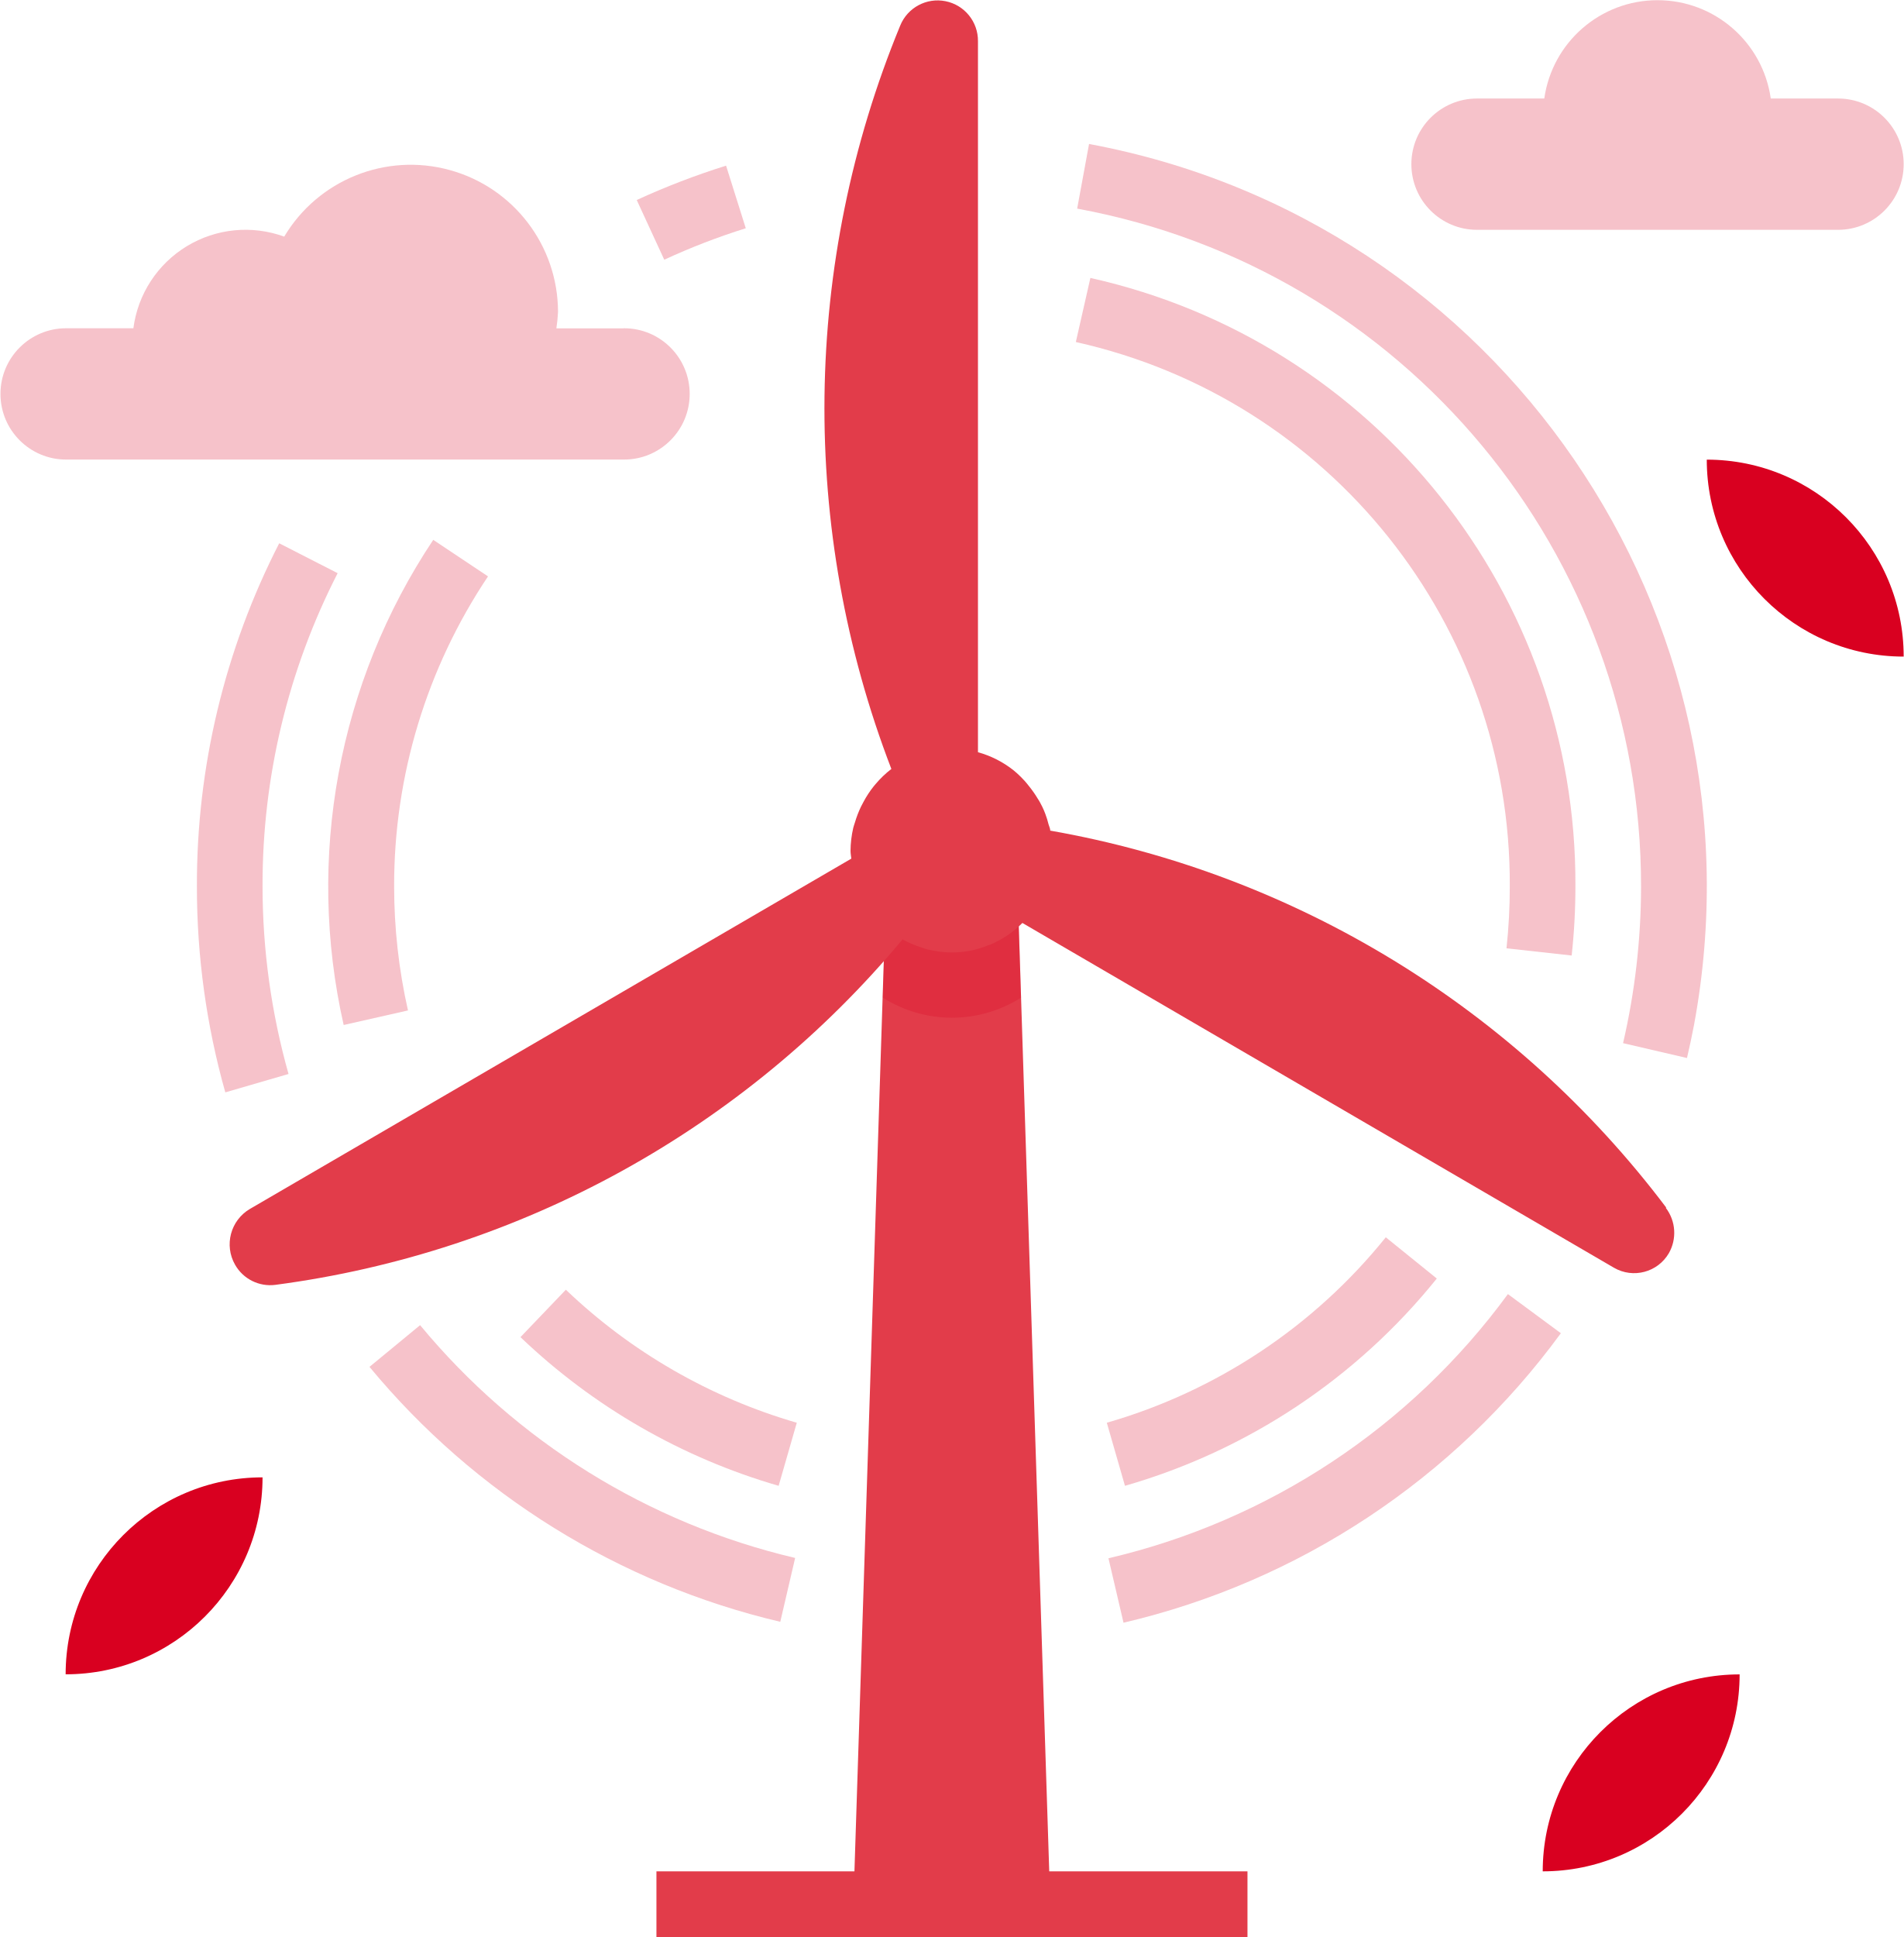
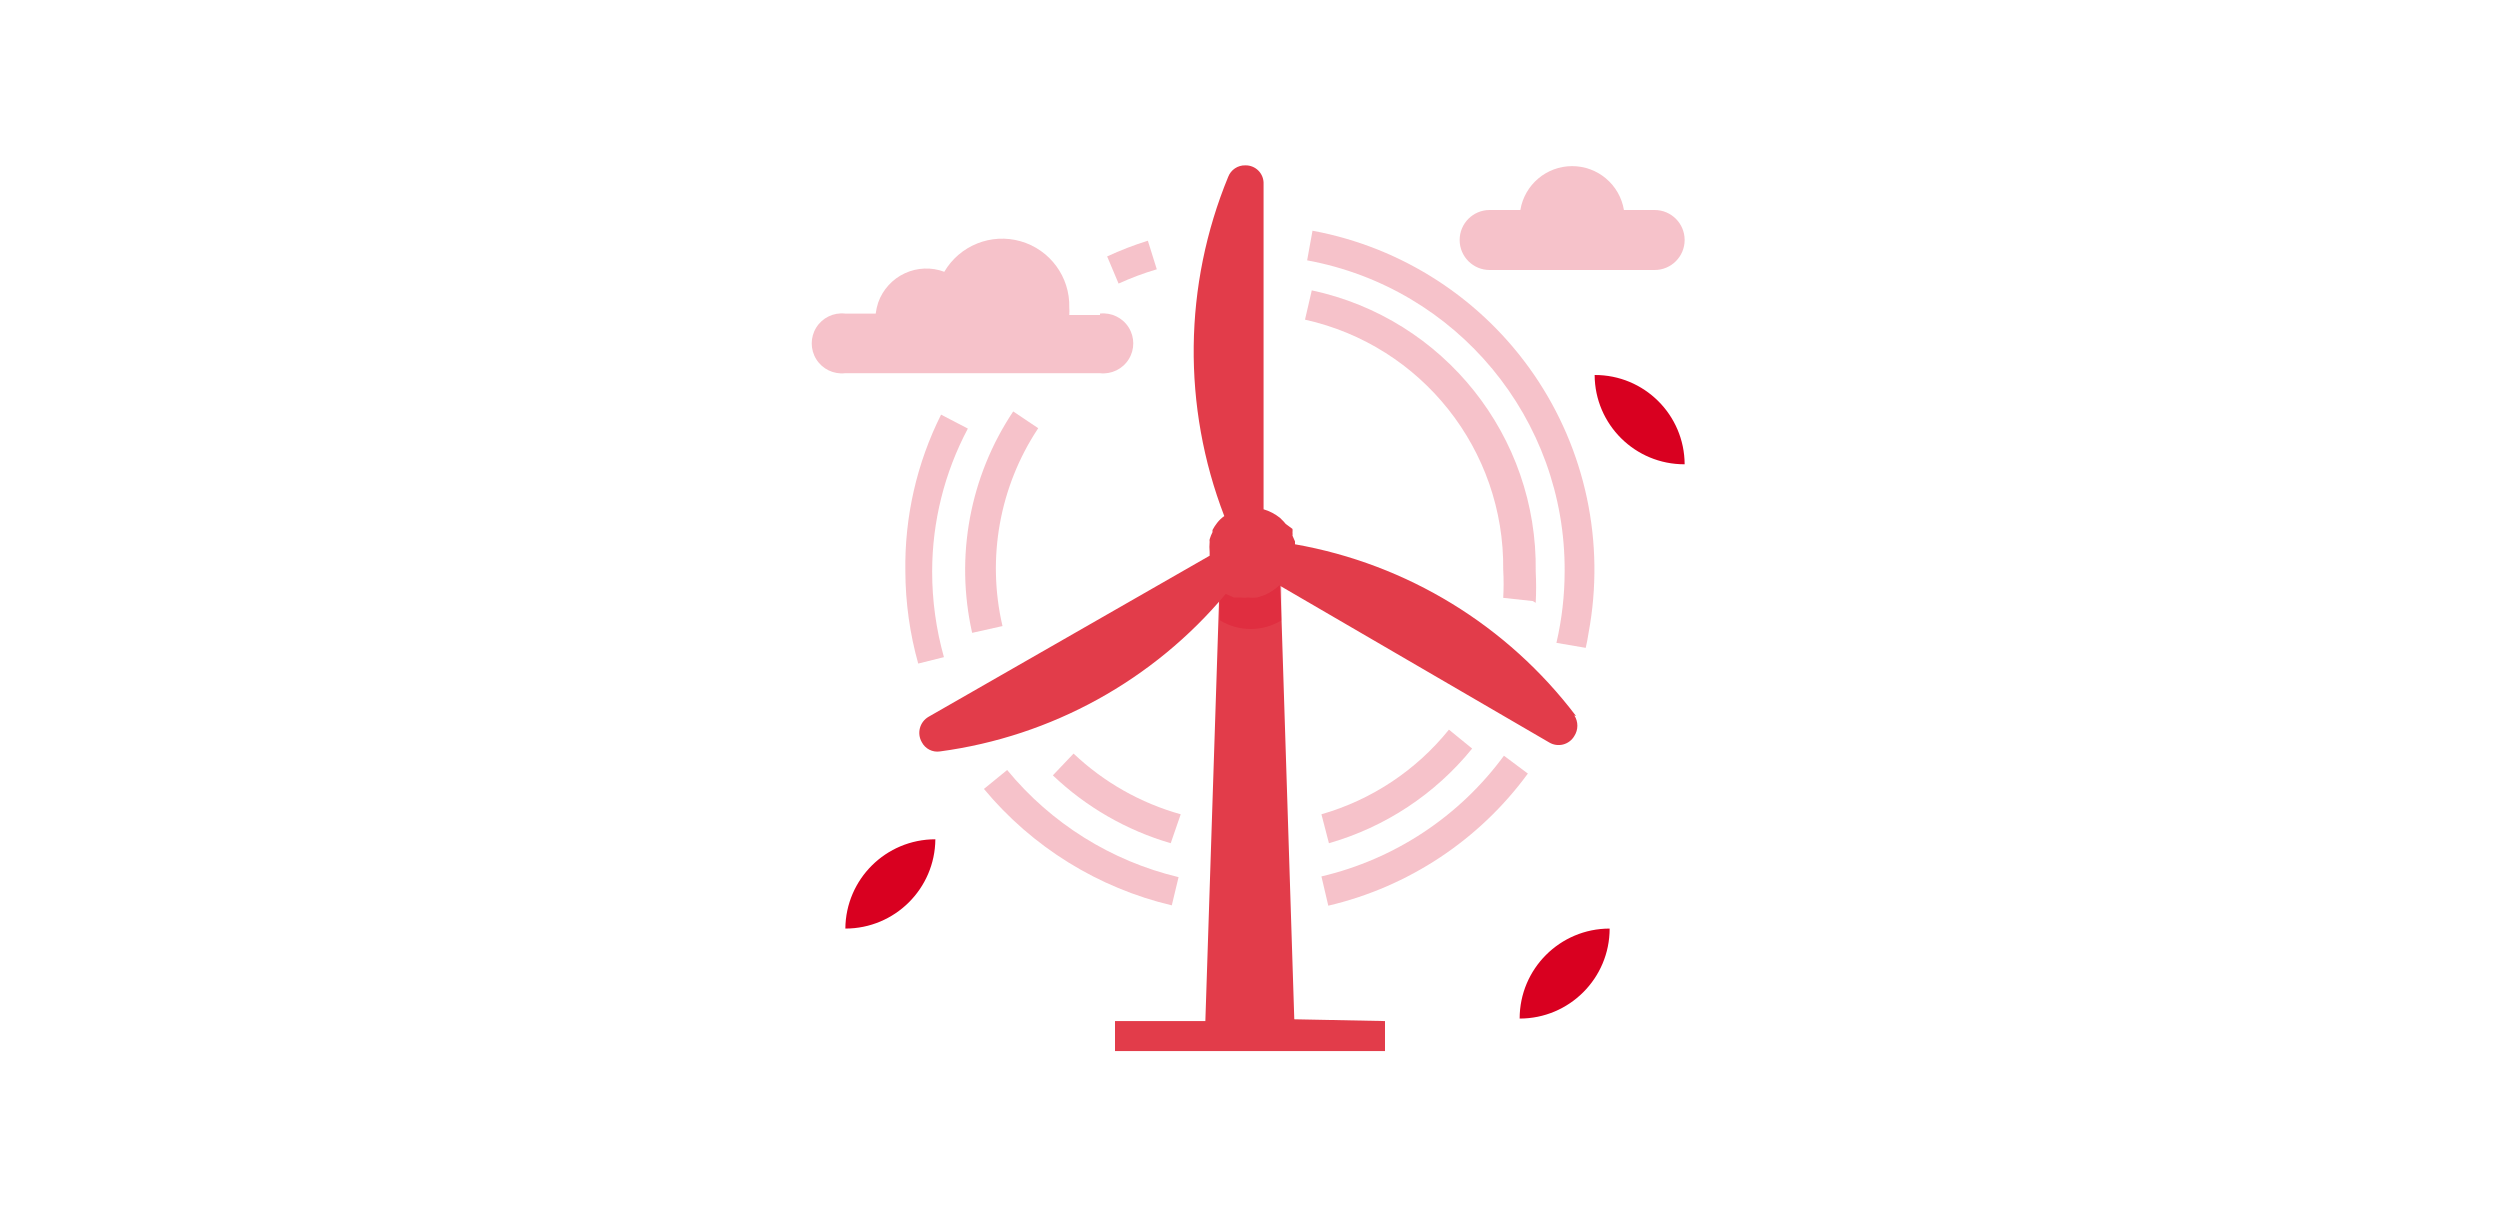
- <svg xmlns="http://www.w3.org/2000/svg" id="Component_18_9" data-name="Component 18 – 9" width="24.334" height="24.754" viewBox="0 0 24.334 24.754">
-   <g id="Group_2116" data-name="Group 2116" transform="translate(0.839 5.874)">
-     <path id="Path_15806" data-name="Path 15806" d="M237.12,190.494h0a2.517,2.517,0,0,1-2.517,2.517h0A2.517,2.517,0,0,1,237.12,190.494Z" transform="translate(-215.722 -174.97)" fill="#d90020" />
-     <path id="Path_15807" data-name="Path 15807" d="M239.687,152.867h0a2.517,2.517,0,0,1,2.517,2.517h0A2.517,2.517,0,0,1,239.687,152.867Z" transform="translate(-218.709 -152.867)" fill="#d90020" />
-     <path id="Path_15808" data-name="Path 15808" d="M191.357,184.392h0a2.517,2.517,0,0,1-2.517,2.517h0A2.517,2.517,0,0,1,191.357,184.392Z" transform="translate(-188.84 -171.386)" fill="#d90020" />
+ <svg xmlns="http://www.w3.org/2000/svg" viewBox="0 0 70 34">
+   <defs>
+     <style>.cls-1,.cls-3{fill:#d90020;}.cls-2{fill:#e23c4a;}.cls-3{opacity:0.24;isolation:isolate;}.cls-4{fill:none;}</style>
+   </defs>
+   <g id="Layer_2" data-name="Layer 2">
+     <g id="Layer_1-2" data-name="Layer 1">
+       <g id="Group_2116" data-name="Group 2116">
+         <path id="Path_15806" data-name="Path 15806" class="cls-1" d="M45.07,26h0a2.52,2.52,0,0,1-2.52,2.52h0A2.52,2.52,0,0,1,45.07,26Z" />
+         <path id="Path_15807" data-name="Path 15807" class="cls-1" d="M44.65,10.5h0A2.51,2.51,0,0,1,47.17,13h0A2.51,2.51,0,0,1,44.65,10.5Z" />
+         <path id="Path_15808" data-name="Path 15808" class="cls-1" d="M26.19,23.5h0A2.52,2.52,0,0,1,23.67,26h0A2.52,2.52,0,0,1,26.19,23.5Z" />
+       </g>
+       <path id="Path_15809" data-name="Path 15809" class="cls-2" d="M36.24,28.54,35.84,16H34.16l-.41,12.59H31.22v.84h7.56v-.84Z" />
+       <path id="Path_15810" data-name="Path 15810" class="cls-3" d="M35.88,17.37l0-1.42H34.16l0,1.42A1.65,1.65,0,0,0,35.88,17.37Z" />
+       <g id="Group_2117" data-name="Group 2117">
+         <path id="Path_15811" data-name="Path 15811" class="cls-3" d="M46.33,5.88h-.86a1.47,1.47,0,0,0-2.9,0h-.86a.84.84,0,1,0,0,1.68h4.62a.84.84,0,0,0,0-1.68Z" />
+         <path id="Path_15812" data-name="Path 15812" class="cls-3" d="M30.8,8.82h-.86a1.49,1.49,0,0,0,0-.21,1.88,1.88,0,0,0-3.5-1,1.43,1.43,0,0,0-1.85.86,1.55,1.55,0,0,0-.07.31h-.86a.84.84,0,1,0,0,1.67h7.14a.84.84,0,1,0,0-1.67h0Z" />
+       </g>
+       <g id="Group_2118" data-name="Group 2118">
+         <path id="Path_15813" data-name="Path 15813" class="cls-3" d="M31.32,7.94,31,7.18a9.25,9.25,0,0,1,1.14-.44l.25.8A8.24,8.24,0,0,0,31.32,7.94Z" />
+         <path id="Path_15814" data-name="Path 15814" class="cls-3" d="M25.71,18.58A9.7,9.7,0,0,1,25.35,16a9.47,9.47,0,0,1,1-4.39l.75.39a8.55,8.55,0,0,0-1,4,8.85,8.85,0,0,0,.33,2.4Z" />
+         <path id="Path_15815" data-name="Path 15815" class="cls-3" d="M32.81,25.35a9.76,9.76,0,0,1-5.26-3.26l.65-.53a8.89,8.89,0,0,0,4.8,3Z" />
+         <path id="Path_15816" data-name="Path 15816" class="cls-3" d="M37.19,25.35,37,24.54a8.85,8.85,0,0,0,5.11-3.38l.67.5a9.66,9.66,0,0,1-5.59,3.7Z" />
+         <path id="Path_15817" data-name="Path 15817" class="cls-3" d="M44.4,18.14,43.58,18a8.89,8.89,0,0,0,.23-2A8.8,8.8,0,0,0,36.6,7.29l.15-.83a9.65,9.65,0,0,1,7.73,11.26h0C44.46,17.87,44.43,18,44.4,18.14Z" />
+         <path id="Path_15818" data-name="Path 15818" class="cls-3" d="M27.22,17.72a8,8,0,0,1,1.15-6.2l.7.47a7.1,7.1,0,0,0-1,5.54Z" />
+         <path id="Path_15819" data-name="Path 15819" class="cls-3" d="M32.78,23.61a8.05,8.05,0,0,1-3.3-1.9l.58-.61a7.16,7.16,0,0,0,3,1.7Z" />
+         <path id="Path_15820" data-name="Path 15820" class="cls-3" d="M37.21,23.61,37,22.8a7.1,7.1,0,0,0,3.57-2.37l.65.53A8,8,0,0,1,37.21,23.61Z" />
+         <path id="Path_15821" data-name="Path 15821" class="cls-3" d="M42.92,16.83l-.83-.09a7,7,0,0,0,0-.79,7.09,7.09,0,0,0-5.55-7l.19-.82A7.93,7.93,0,0,1,43,16a8.65,8.65,0,0,1,0,.88Z" />
+       </g>
+       <path id="Path_15822" data-name="Path 15822" class="cls-2" d="M44.13,20.05a12.61,12.61,0,0,0-7.87-4.81s0-.06,0-.08L36.19,15a.36.36,0,0,0,0-.09.47.47,0,0,0,0-.1L36,14.67l-.06-.07-.1-.1,0,0a1.35,1.35,0,0,0-.46-.24V5.15a.5.5,0,0,0-.51-.52.5.5,0,0,0-.48.32,12.84,12.84,0,0,0-.11,9.5.91.91,0,0,0-.2.19l0,0a1.37,1.37,0,0,0-.13.2l0,.06a1.19,1.19,0,0,0-.08.2.19.19,0,0,0,0,.07,1.55,1.55,0,0,0,0,.29s0,.07,0,.1L26,20.07a.52.52,0,0,0-.19.71.49.49,0,0,0,.51.26,12.62,12.62,0,0,0,8-4.41l.23.1.09,0,.09,0a.75.75,0,0,0,.21,0,1.1,1.1,0,0,0,.26,0l.21-.07h0a1.39,1.39,0,0,0,.41-.27l7.56,4.4a.51.51,0,0,0,.7-.18h0a.53.53,0,0,0,0-.58Z" />
+       <rect class="cls-4" width="70" height="34" />
+     </g>
  </g>
-   <path id="Path_15809" data-name="Path 15809" d="M212.166,178.674l-.406-12.587h-1.678l-.406,12.587h-2.531v.839H214.7v-.839Z" transform="translate(-198.754 -154.759)" fill="#e23c4a" />
-   <path id="Path_15810" data-name="Path 15810" d="M215.922,167.508l-.046-1.421H214.2l-.046,1.421A1.65,1.65,0,0,0,215.922,167.508Z" transform="translate(-202.87 -154.759)" fill="#d90020" opacity="0.24" />
-   <g id="Group_2117" data-name="Group 2117" transform="translate(0 0.001)">
-     <path id="Path_15811" data-name="Path 15811" d="M235.988,139.889h-.86a1.462,1.462,0,0,0-2.895,0h-.86a.839.839,0,0,0,0,1.678h4.615a.839.839,0,0,0,0-1.678Z" transform="translate(-212.493 -138.631)" fill="#d90020" opacity="0.24" />
-     <path id="Path_15812" data-name="Path 15812" d="M194.778,145.813h-.86a1.984,1.984,0,0,0,.021-.21,1.883,1.883,0,0,0-3.5-.962,1.445,1.445,0,0,0-1.928,1.171h-.86a.839.839,0,1,0,0,1.678h7.132a.839.839,0,1,0,0-1.678Z" transform="translate(-186.806 -141.618)" fill="#d90020" opacity="0.24" />
-   </g>
-   <g id="Group_2118" data-name="Group 2118" transform="translate(2.517 1.838)">
-     <path id="Path_15813" data-name="Path 15813" d="M206.887,144.962l-.352-.763a9.7,9.7,0,0,1,1.142-.439l.252.8A8.589,8.589,0,0,0,206.887,144.962Z" transform="translate(-200.913 -143.481)" fill="#d90020" opacity="0.24" />
-     <path id="Path_15814" data-name="Path 15814" d="M193.271,162.473a9.664,9.664,0,0,1-.363-2.631,9.55,9.55,0,0,1,1.052-4.386l.747.382a8.729,8.729,0,0,0-.96,4,8.844,8.844,0,0,0,.332,2.4Z" transform="translate(-192.908 -150.351)" fill="#d90020" opacity="0.24" />
-     <path id="Path_15815" data-name="Path 15815" d="M203.505,183.468a9.7,9.7,0,0,1-5.251-3.258l.647-.533a8.857,8.857,0,0,0,4.794,2.975Z" transform="translate(-196.048 -164.58)" fill="#d90020" opacity="0.24" />
-     <path id="Path_15816" data-name="Path 15816" d="M221.342,182.9l-.191-.817a8.814,8.814,0,0,0,5.106-3.376l.677.5a9.653,9.653,0,0,1-5.592,3.7Z" transform="translate(-209.499 -164.007)" fill="#d90020" opacity="0.24" />
-     <path id="Path_15817" data-name="Path 15817" d="M227.976,154.766l-.817-.19a8.9,8.9,0,0,0,.23-2,8.8,8.8,0,0,0-7.208-8.665l.152-.826a9.66,9.66,0,0,1,7.732,11.264Q228.025,154.558,227.976,154.766Z" transform="translate(-208.929 -143.083)" fill="#d90020" opacity="0.24" />
-     <path id="Path_15818" data-name="Path 15818" d="M197.173,161.551a7.993,7.993,0,0,1,1.145-6.2l.7.467a7.094,7.094,0,0,0-1.2,3.962,7.192,7.192,0,0,0,.177,1.585Z" transform="translate(-195.297 -150.29)" fill="#d90020" opacity="0.24" />
-     <path id="Path_15819" data-name="Path 15819" d="M206.233,181.081a7.99,7.99,0,0,1-3.3-1.9l.58-.606a7.158,7.158,0,0,0,2.952,1.7Z" transform="translate(-198.797 -163.931)" fill="#d90020" opacity="0.24" />
-     <path id="Path_15820" data-name="Path 15820" d="M221.332,180.13l-.232-.806a7.1,7.1,0,0,0,3.566-2.37l.652.527a7.926,7.926,0,0,1-3.986,2.649Z" transform="translate(-209.469 -162.98)" fill="#d90020" opacity="0.24" />
-     <path id="Path_15821" data-name="Path 15821" d="M226.477,155.9l-.833-.092a7.268,7.268,0,0,0,.042-.793,7.09,7.09,0,0,0-5.547-6.955l.186-.819a7.927,7.927,0,0,1,6.2,7.774,8.122,8.122,0,0,1-.048.885Z" transform="translate(-208.904 -145.527)" fill="#d90020" opacity="0.24" />
-   </g>
-   <path id="Path_15822" data-name="Path 15822" d="M212.276,154.059a12.592,12.592,0,0,0-7.872-4.815c0-.027-.014-.052-.021-.078a1.207,1.207,0,0,0-.042-.136c-.012-.032-.025-.063-.04-.093s-.036-.071-.056-.1a1.324,1.324,0,0,0-.111-.159c-.019-.023-.036-.047-.056-.068a1.3,1.3,0,0,0-.1-.1l-.042-.036a1.281,1.281,0,0,0-.456-.232v-9.086a.516.516,0,0,0-.994-.2,12.838,12.838,0,0,0-.113,9.5,1.285,1.285,0,0,0-.2.191l-.026.031a1.29,1.29,0,0,0-.131.2c-.011.019-.021.038-.031.059a1.342,1.342,0,0,0-.077.2c-.007.024-.016.046-.022.071a1.327,1.327,0,0,0-.035.294c0,.035.007.068.01.1l-7.688,4.477a.525.525,0,0,0-.189.713.516.516,0,0,0,.514.257,12.577,12.577,0,0,0,8.018-4.415,1.286,1.286,0,0,0,.232.1c.028.01.057.02.087.028s.059.013.089.018a1.2,1.2,0,0,0,.217.021,1.266,1.266,0,0,0,.259-.026,1.253,1.253,0,0,0,.21-.066l.03-.009a1.291,1.291,0,0,0,.408-.276l7.563,4.407a.514.514,0,0,0,.7-.186l0,0a.526.526,0,0,0-.037-.578Z" transform="translate(-190.979 -138.629)" fill="#e23c4a" />
</svg>
